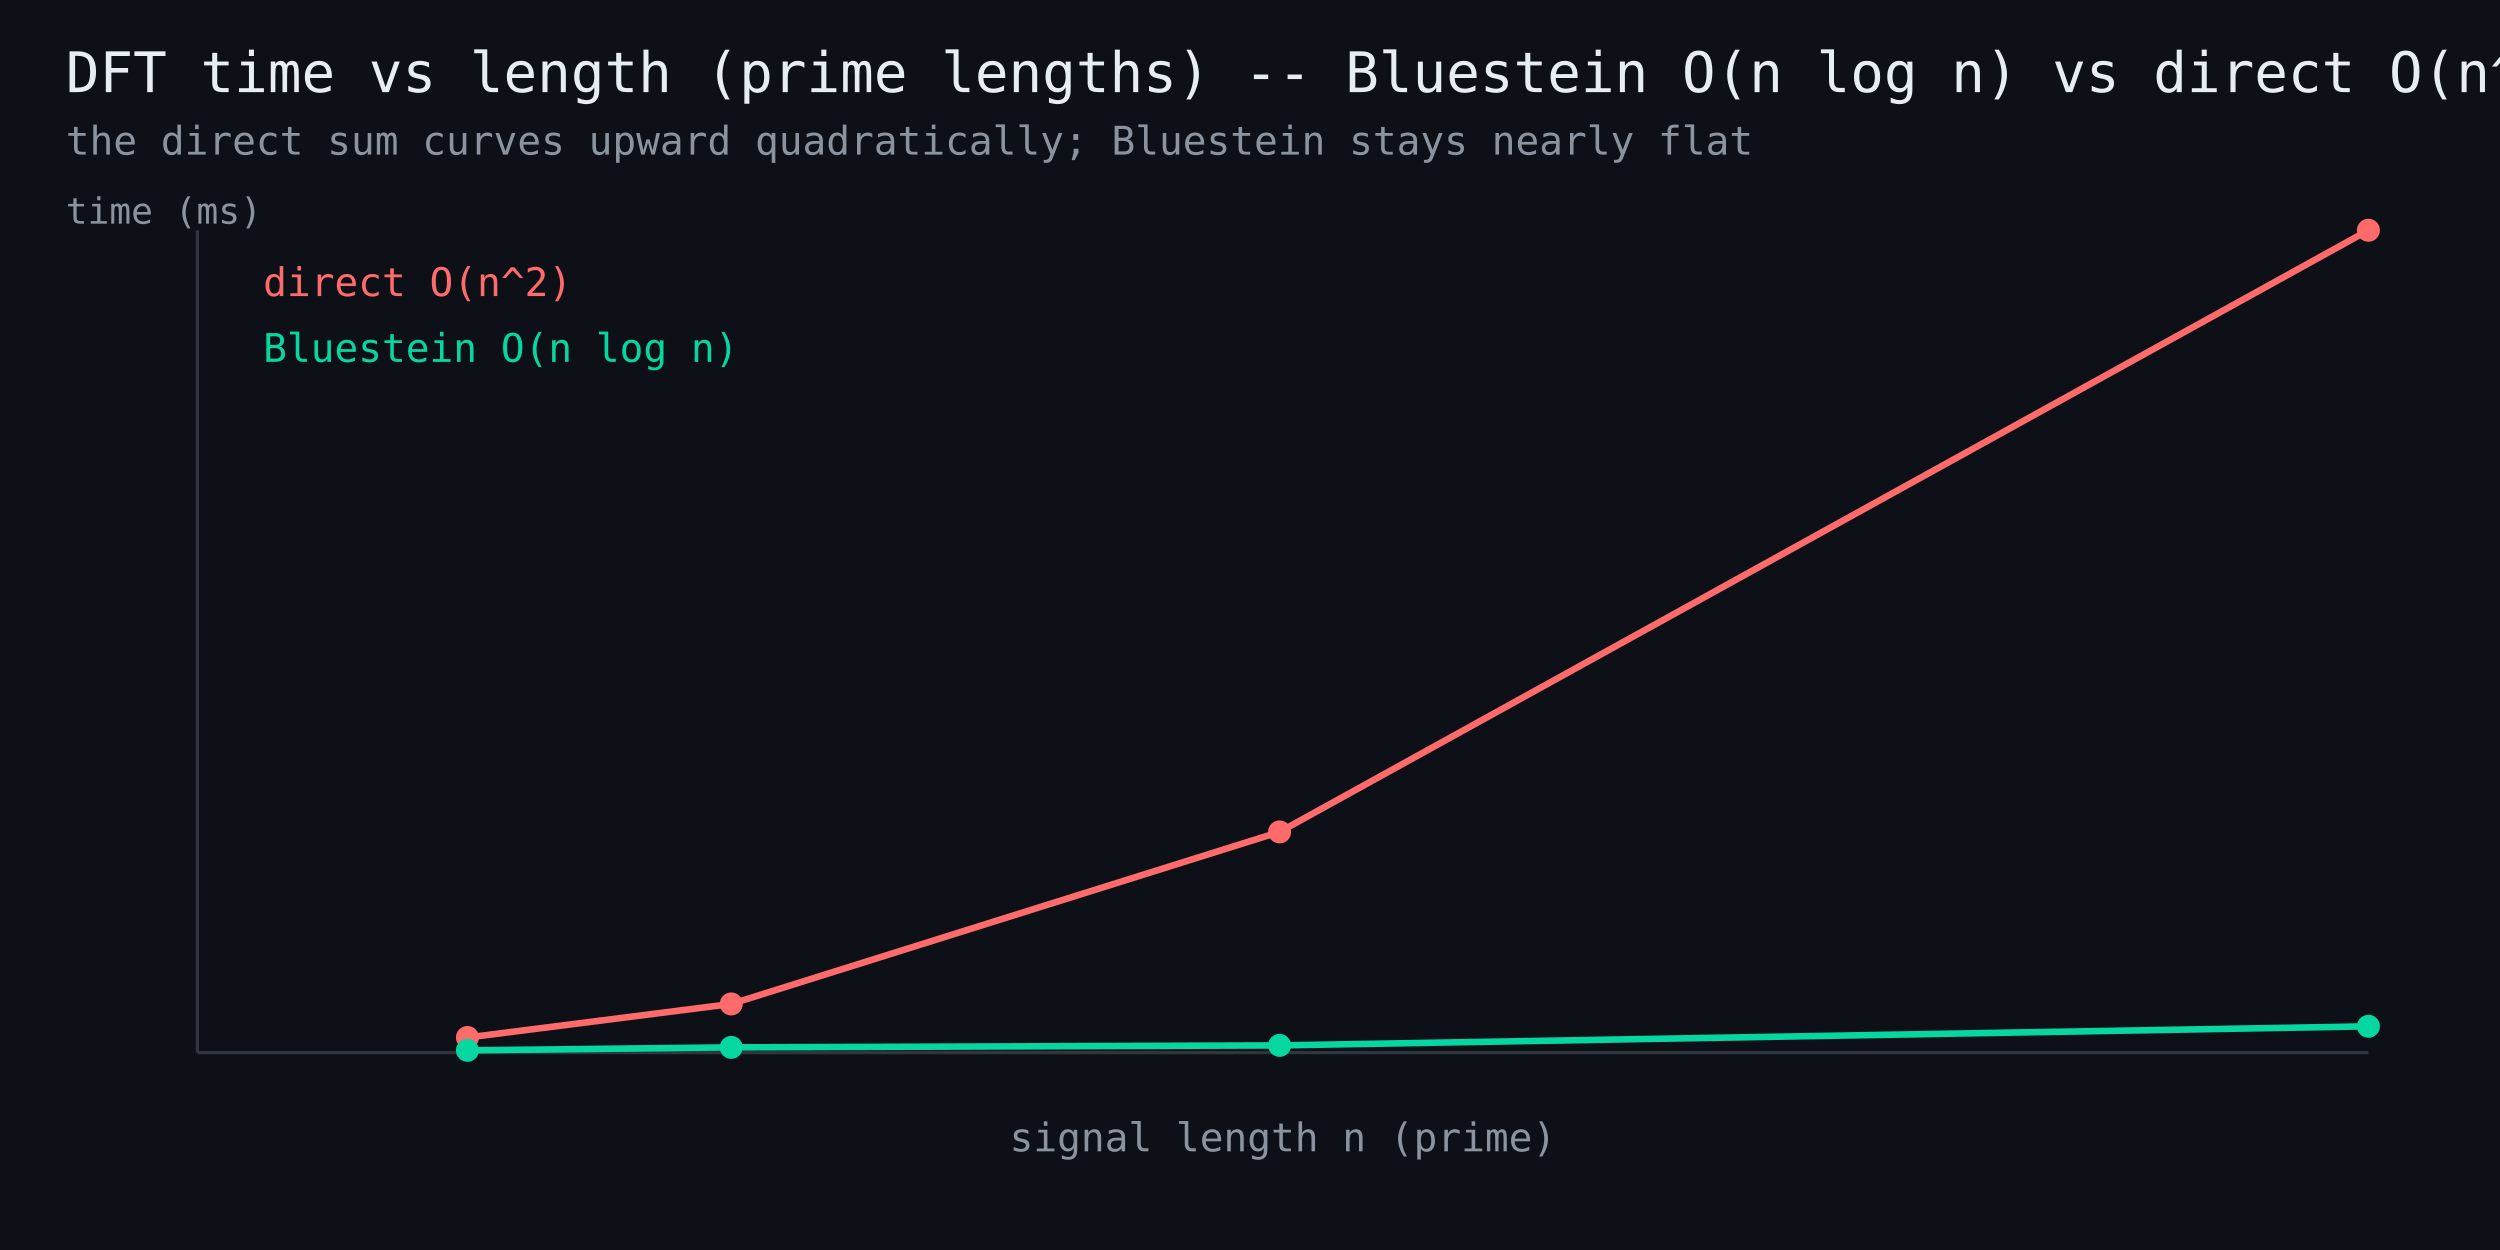
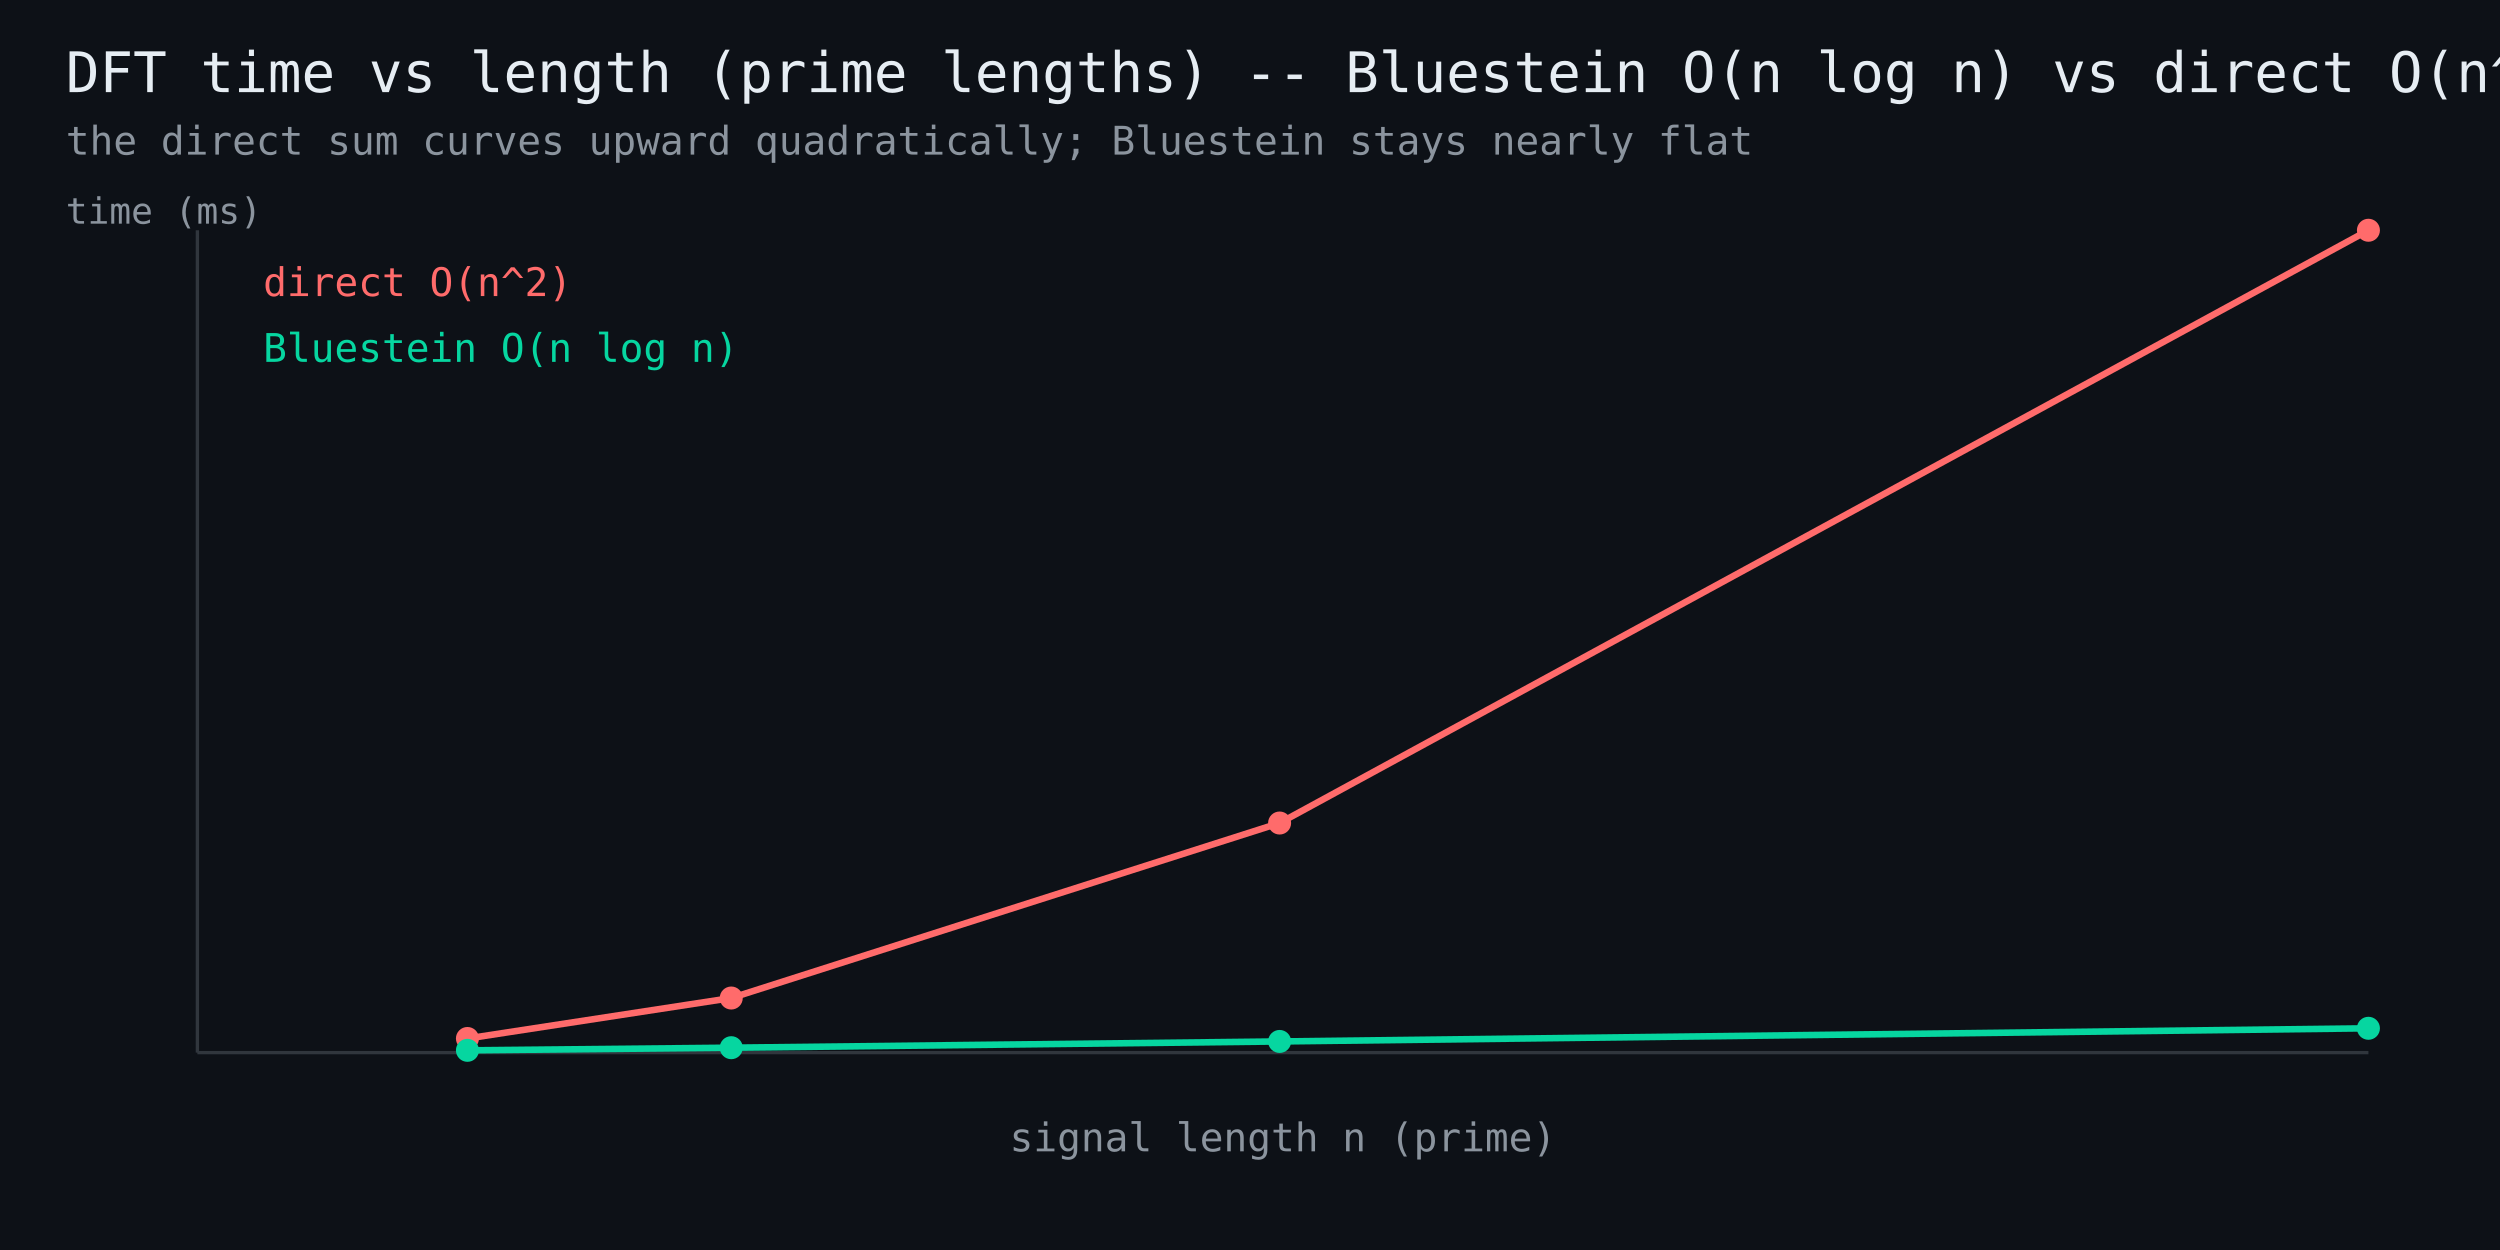
<svg xmlns="http://www.w3.org/2000/svg" width="760" height="380" viewBox="0 0 760 380" font-family="monospace">
  <rect width="760" height="380" fill="#0d1117" />
  <text x="20" y="28" fill="#e6edf3" font-size="17">DFT time vs length (prime lengths) -- Bluestein O(n log n) vs direct O(n^2)</text>
  <text x="20" y="47" fill="#8b949e" font-size="12">the direct sum curves upward quadratically; Bluestein stays nearly flat</text>
  <line x1="60" y1="320" x2="720" y2="320" stroke="#30363d" stroke-width="1" />
  <line x1="60" y1="320" x2="60" y2="70" stroke="#30363d" stroke-width="1" />
-   <polyline points="142.1,315.4 222.3,305.2 389.0,252.9 720.0,70.0" fill="none" stroke="#ff6b6b" stroke-width="2" />
-   <circle cx="142.1" cy="315.4" r="3.5" fill="#ff6b6b" />
-   <circle cx="222.3" cy="305.2" r="3.5" fill="#ff6b6b" />
-   <circle cx="389.0" cy="252.9" r="3.5" fill="#ff6b6b" />
+   <polyline points="142.1,315.7 222.3,303.4 389.0,250.2 720.0,70.0" fill="none" stroke="#ff6b6b" stroke-width="2" />
+   <circle cx="142.1" cy="315.7" r="3.5" fill="#ff6b6b" />
+   <circle cx="222.3" cy="303.4" r="3.5" fill="#ff6b6b" />
+   <circle cx="389.0" cy="250.2" r="3.5" fill="#ff6b6b" />
  <circle cx="720.0" cy="70.0" r="3.5" fill="#ff6b6b" />
  <text x="80" y="90" fill="#ff6b6b" font-size="12">direct O(n^2)</text>
-   <polyline points="142.1,319.3 222.3,318.4 389.0,317.8 720.0,312.0" fill="none" stroke="#06d6a0" stroke-width="2" />
+   <polyline points="142.1,319.3 222.3,318.5 389.0,316.6 720.0,312.6" fill="none" stroke="#06d6a0" stroke-width="2" />
  <circle cx="142.1" cy="319.3" r="3.5" fill="#06d6a0" />
-   <circle cx="222.3" cy="318.4" r="3.5" fill="#06d6a0" />
-   <circle cx="389.0" cy="317.8" r="3.5" fill="#06d6a0" />
-   <circle cx="720.0" cy="312.0" r="3.5" fill="#06d6a0" />
+   <circle cx="222.3" cy="318.5" r="3.5" fill="#06d6a0" />
+   <circle cx="389.0" cy="316.6" r="3.5" fill="#06d6a0" />
+   <circle cx="720.0" cy="312.6" r="3.5" fill="#06d6a0" />
  <text x="80" y="110" fill="#06d6a0" font-size="12">Bluestein O(n log n)</text>
  <text x="390" y="350" fill="#8b949e" font-size="12" text-anchor="middle">signal length n (prime)</text>
  <text x="20" y="68" fill="#8b949e" font-size="11">time (ms)</text>
</svg>
